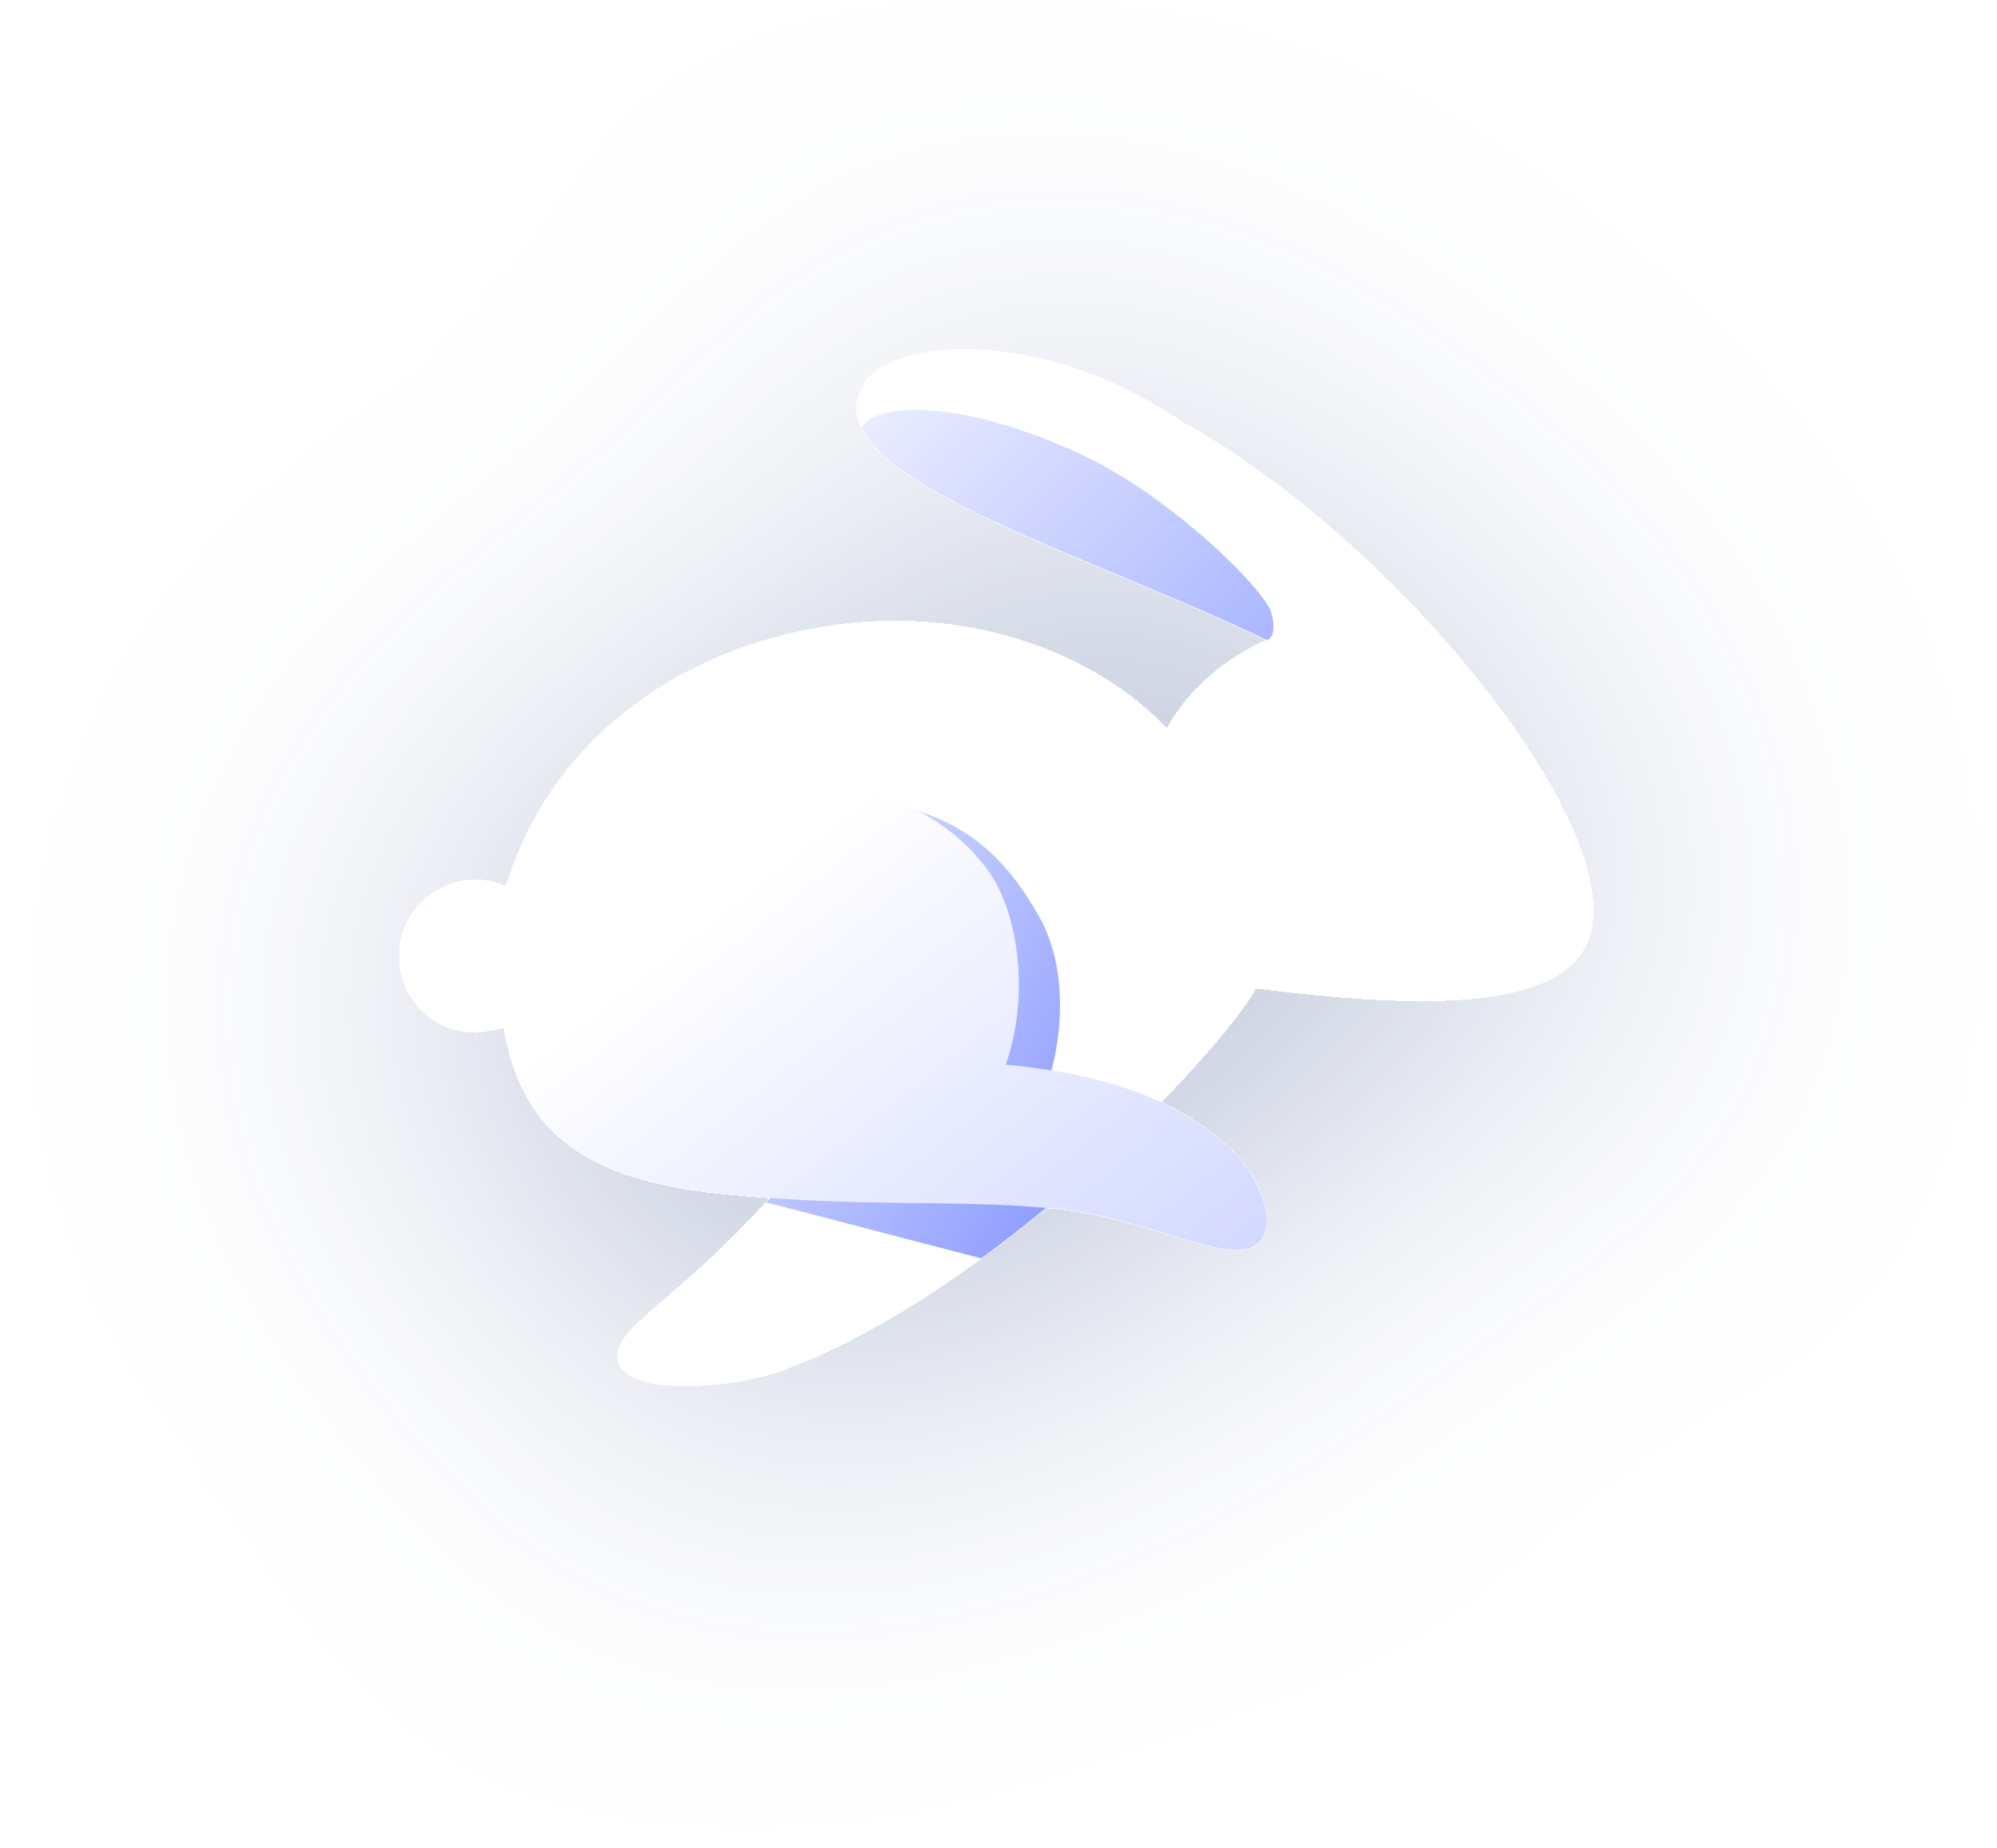
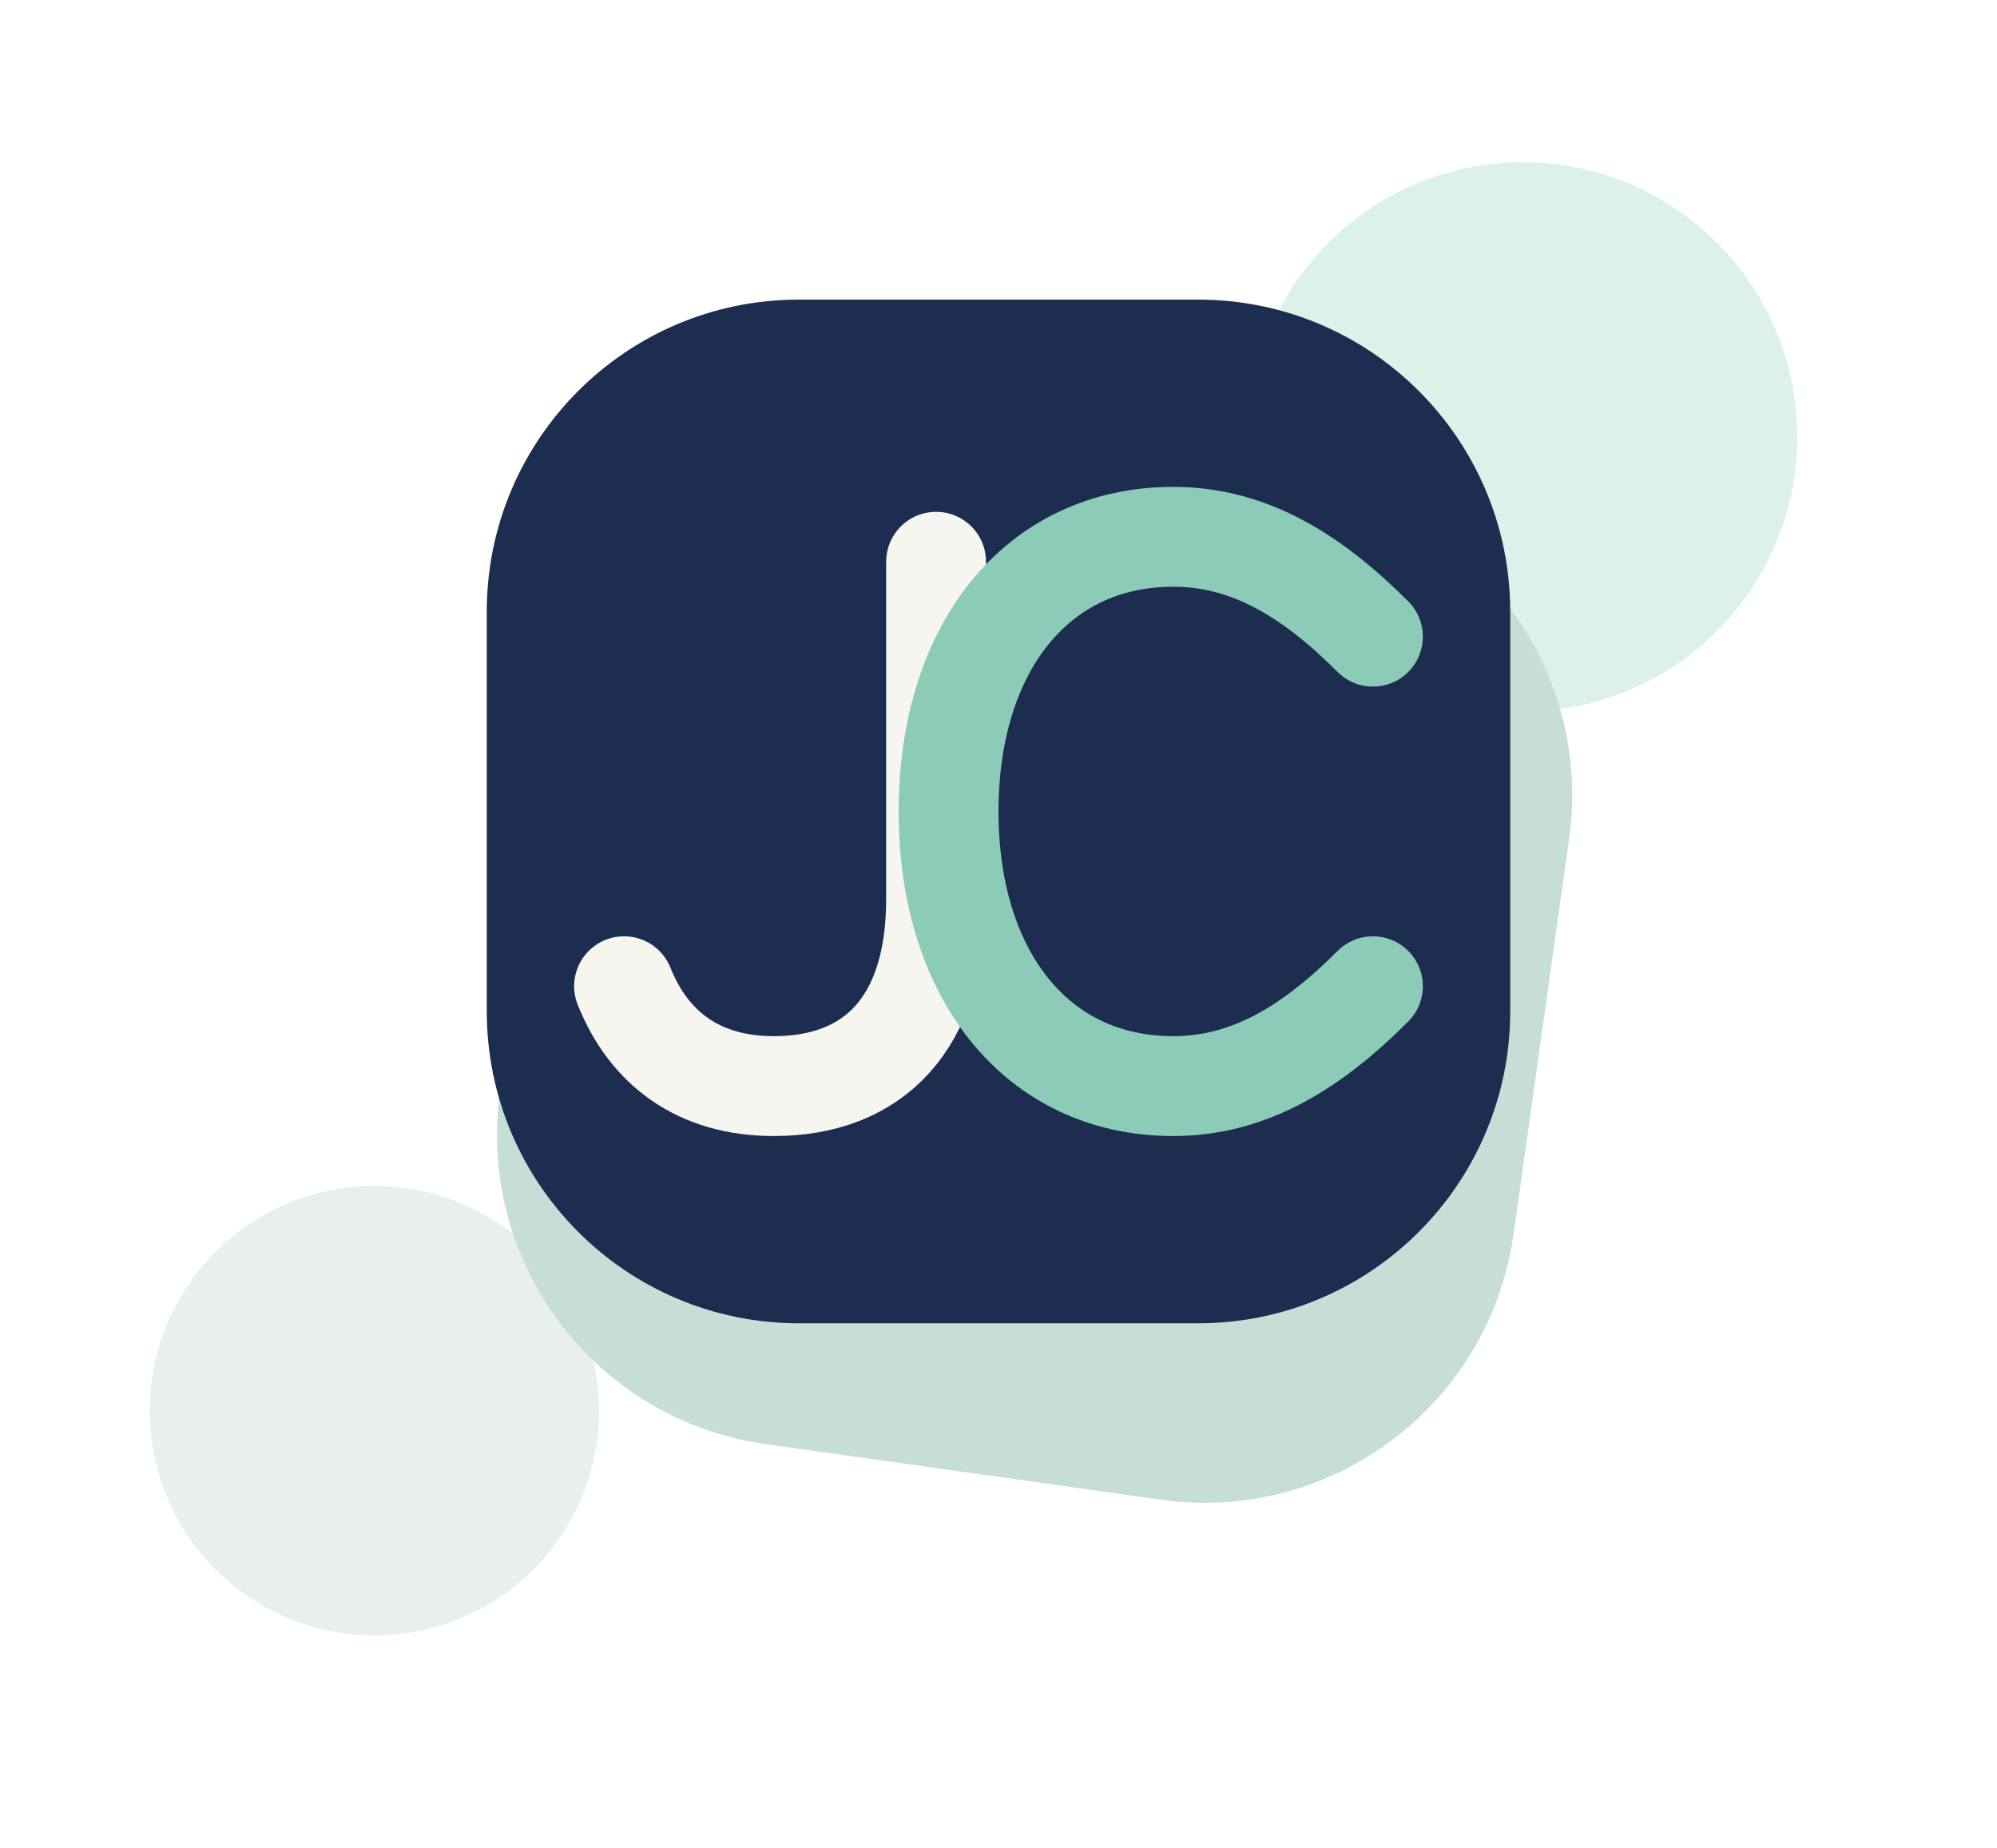
<svg xmlns="http://www.w3.org/2000/svg" width="160" height="148" viewBox="0 0 160 148" fill="none">
-   <g id="logo" filter="url(#filter0_d_3908_65282)">
-     <path id="body" d="M127.166 75.498C130.922 67.077 112.349 43.549 94.606 33.747C83.421 26.154 71.767 27.197 69.406 30.531C64.226 37.848 86.559 44.048 101.494 51.283C98.284 52.682 95.258 55.193 93.479 58.404C87.911 52.305 75.69 47.052 61.35 51.283C51.686 54.134 43.655 60.856 40.551 71.008C39.797 70.672 38.962 70.485 38.083 70.485C34.724 70.485 32 73.218 32 76.589C32 79.96 34.724 82.692 38.083 82.692C38.706 82.692 40.653 82.273 40.653 82.273L71.767 82.499C59.324 102.306 49.49 105.201 49.49 108.632C49.49 112.064 58.899 111.134 62.432 109.855C79.344 103.732 97.509 84.65 100.626 79.156C113.715 80.795 124.716 80.989 127.166 75.498Z" fill="url(#paint0_linear_3908_65282)" />
-     <path id="shadow ear" fill-rule="evenodd" clip-rule="evenodd" d="M101.429 51.243C101.451 51.253 101.474 51.263 101.497 51.273C102.189 50.999 102.077 49.974 101.887 49.168C101.45 47.316 93.912 39.847 86.832 36.502C77.181 31.941 70.076 32.178 69.032 34.282C70.996 38.323 80.106 42.117 89.62 46.08C93.655 47.76 97.763 49.471 101.429 51.243Z" fill="url(#paint1_linear_3908_65282)" />
-     <path id="shadow leg" fill-rule="evenodd" clip-rule="evenodd" d="M89.257 91.958C87.306 91.21 85.102 90.524 82.597 89.901C85.268 85.105 85.828 78.005 83.306 73.516C79.765 67.216 75.321 63.863 64.993 63.863C59.312 63.863 44.019 65.783 43.747 78.593C43.718 79.939 43.746 81.172 43.844 82.306L71.767 82.509C68.003 88.5 64.479 92.943 61.392 96.322C65.099 97.275 68.158 98.076 70.966 98.81C73.631 99.507 76.07 100.145 78.624 100.799C82.474 97.984 86.094 94.914 89.257 91.958Z" fill="url(#paint2_linear_3908_65282)" />
-     <path id="leg" d="M40.18 80.977C41.321 90.709 46.832 94.522 58.095 95.651C69.358 96.779 75.819 96.022 84.42 96.807C91.604 97.463 98.018 101.136 100.398 99.867C102.539 98.725 101.341 94.597 98.475 91.95C94.761 88.517 89.62 86.131 80.575 85.284C82.377 80.332 81.872 73.388 79.072 69.61C75.024 64.147 67.552 61.678 58.095 62.757C48.215 63.884 38.748 68.765 40.18 80.977Z" fill="url(#paint3_linear_3908_65282)" />
-   </g>
-   <defs>
-     <filter id="filter0_d_3908_65282" x="0" y="0" width="159.654" height="147.012" filterUnits="userSpaceOnUse" color-interpolation-filters="sRGB">
-       <feFlood flood-opacity="0" result="BackgroundImageFix" />
-       <feColorMatrix in="SourceAlpha" type="matrix" values="0 0 0 0 0 0 0 0 0 0 0 0 0 0 0 0 0 0 127 0" result="hardAlpha" />
-       <feOffset dy="4" />
-       <feGaussianBlur stdDeviation="16" />
-       <feComposite in2="hardAlpha" operator="out" />
-       <feColorMatrix type="matrix" values="0 0 0 0 0.16 0 0 0 0 0.256 0 0 0 0 0.533 0 0 0 0.32 0" />
-       <feBlend mode="normal" in2="BackgroundImageFix" result="effect1_dropShadow_3908_65282" />
-       <feBlend mode="normal" in="SourceGraphic" in2="effect1_dropShadow_3908_65282" result="shape" />
-     </filter>
-     <linearGradient id="paint0_linear_3908_65282" x1="60.224" y1="68.041" x2="126.39" y2="86.741" gradientUnits="userSpaceOnUse">
-       <stop stop-color="white" />
-       <stop offset="1" stop-color="white" />
-     </linearGradient>
-     <linearGradient id="paint1_linear_3908_65282" x1="115.223" y1="66.767" x2="67.344" y2="18.93" gradientUnits="userSpaceOnUse">
-       <stop stop-color="#8697FF" />
-       <stop offset="1" stop-color="#8697FF" stop-opacity="0" />
-     </linearGradient>
-     <linearGradient id="paint2_linear_3908_65282" x1="90.584" y1="93.63" x2="44.67" y2="67.322" gradientUnits="userSpaceOnUse">
-       <stop stop-color="#8697FF" />
-       <stop offset="1" stop-color="#8697FF" stop-opacity="0" />
-     </linearGradient>
-     <linearGradient id="paint3_linear_3908_65282" x1="64.174" y1="67.543" x2="95.286" y2="106.941" gradientUnits="userSpaceOnUse">
-       <stop stop-color="white" />
-       <stop offset="0.984" stop-color="#D1D8FF" />
-     </linearGradient>
-   </defs>
+   <circle cx="122" cy="35" r="22" fill="#DDF1EB" />
+   <circle cx="30" cy="113" r="18" fill="#E9EFED" />
+   <rect x="48" y="31" width="82" height="82" rx="25" transform="rotate(8 48 31)" fill="#C7DED7" />
+   <rect x="39" y="24" width="82" height="82" rx="25" fill="#1D2D50" />
+   <path d="M75 45V72C75 82 70 87 62 87C56 87 52 84 50 79" stroke="#F7F5EF" stroke-width="8" stroke-linecap="round" stroke-linejoin="round" />
+   <path d="M110 51C105 46 100 43 94 43C83 43 76 52 76 65C76 78 83 87 94 87C100 87 105 84 110 79" stroke="#8BCBB7" stroke-width="8" stroke-linecap="round" stroke-linejoin="round" />
</svg>
